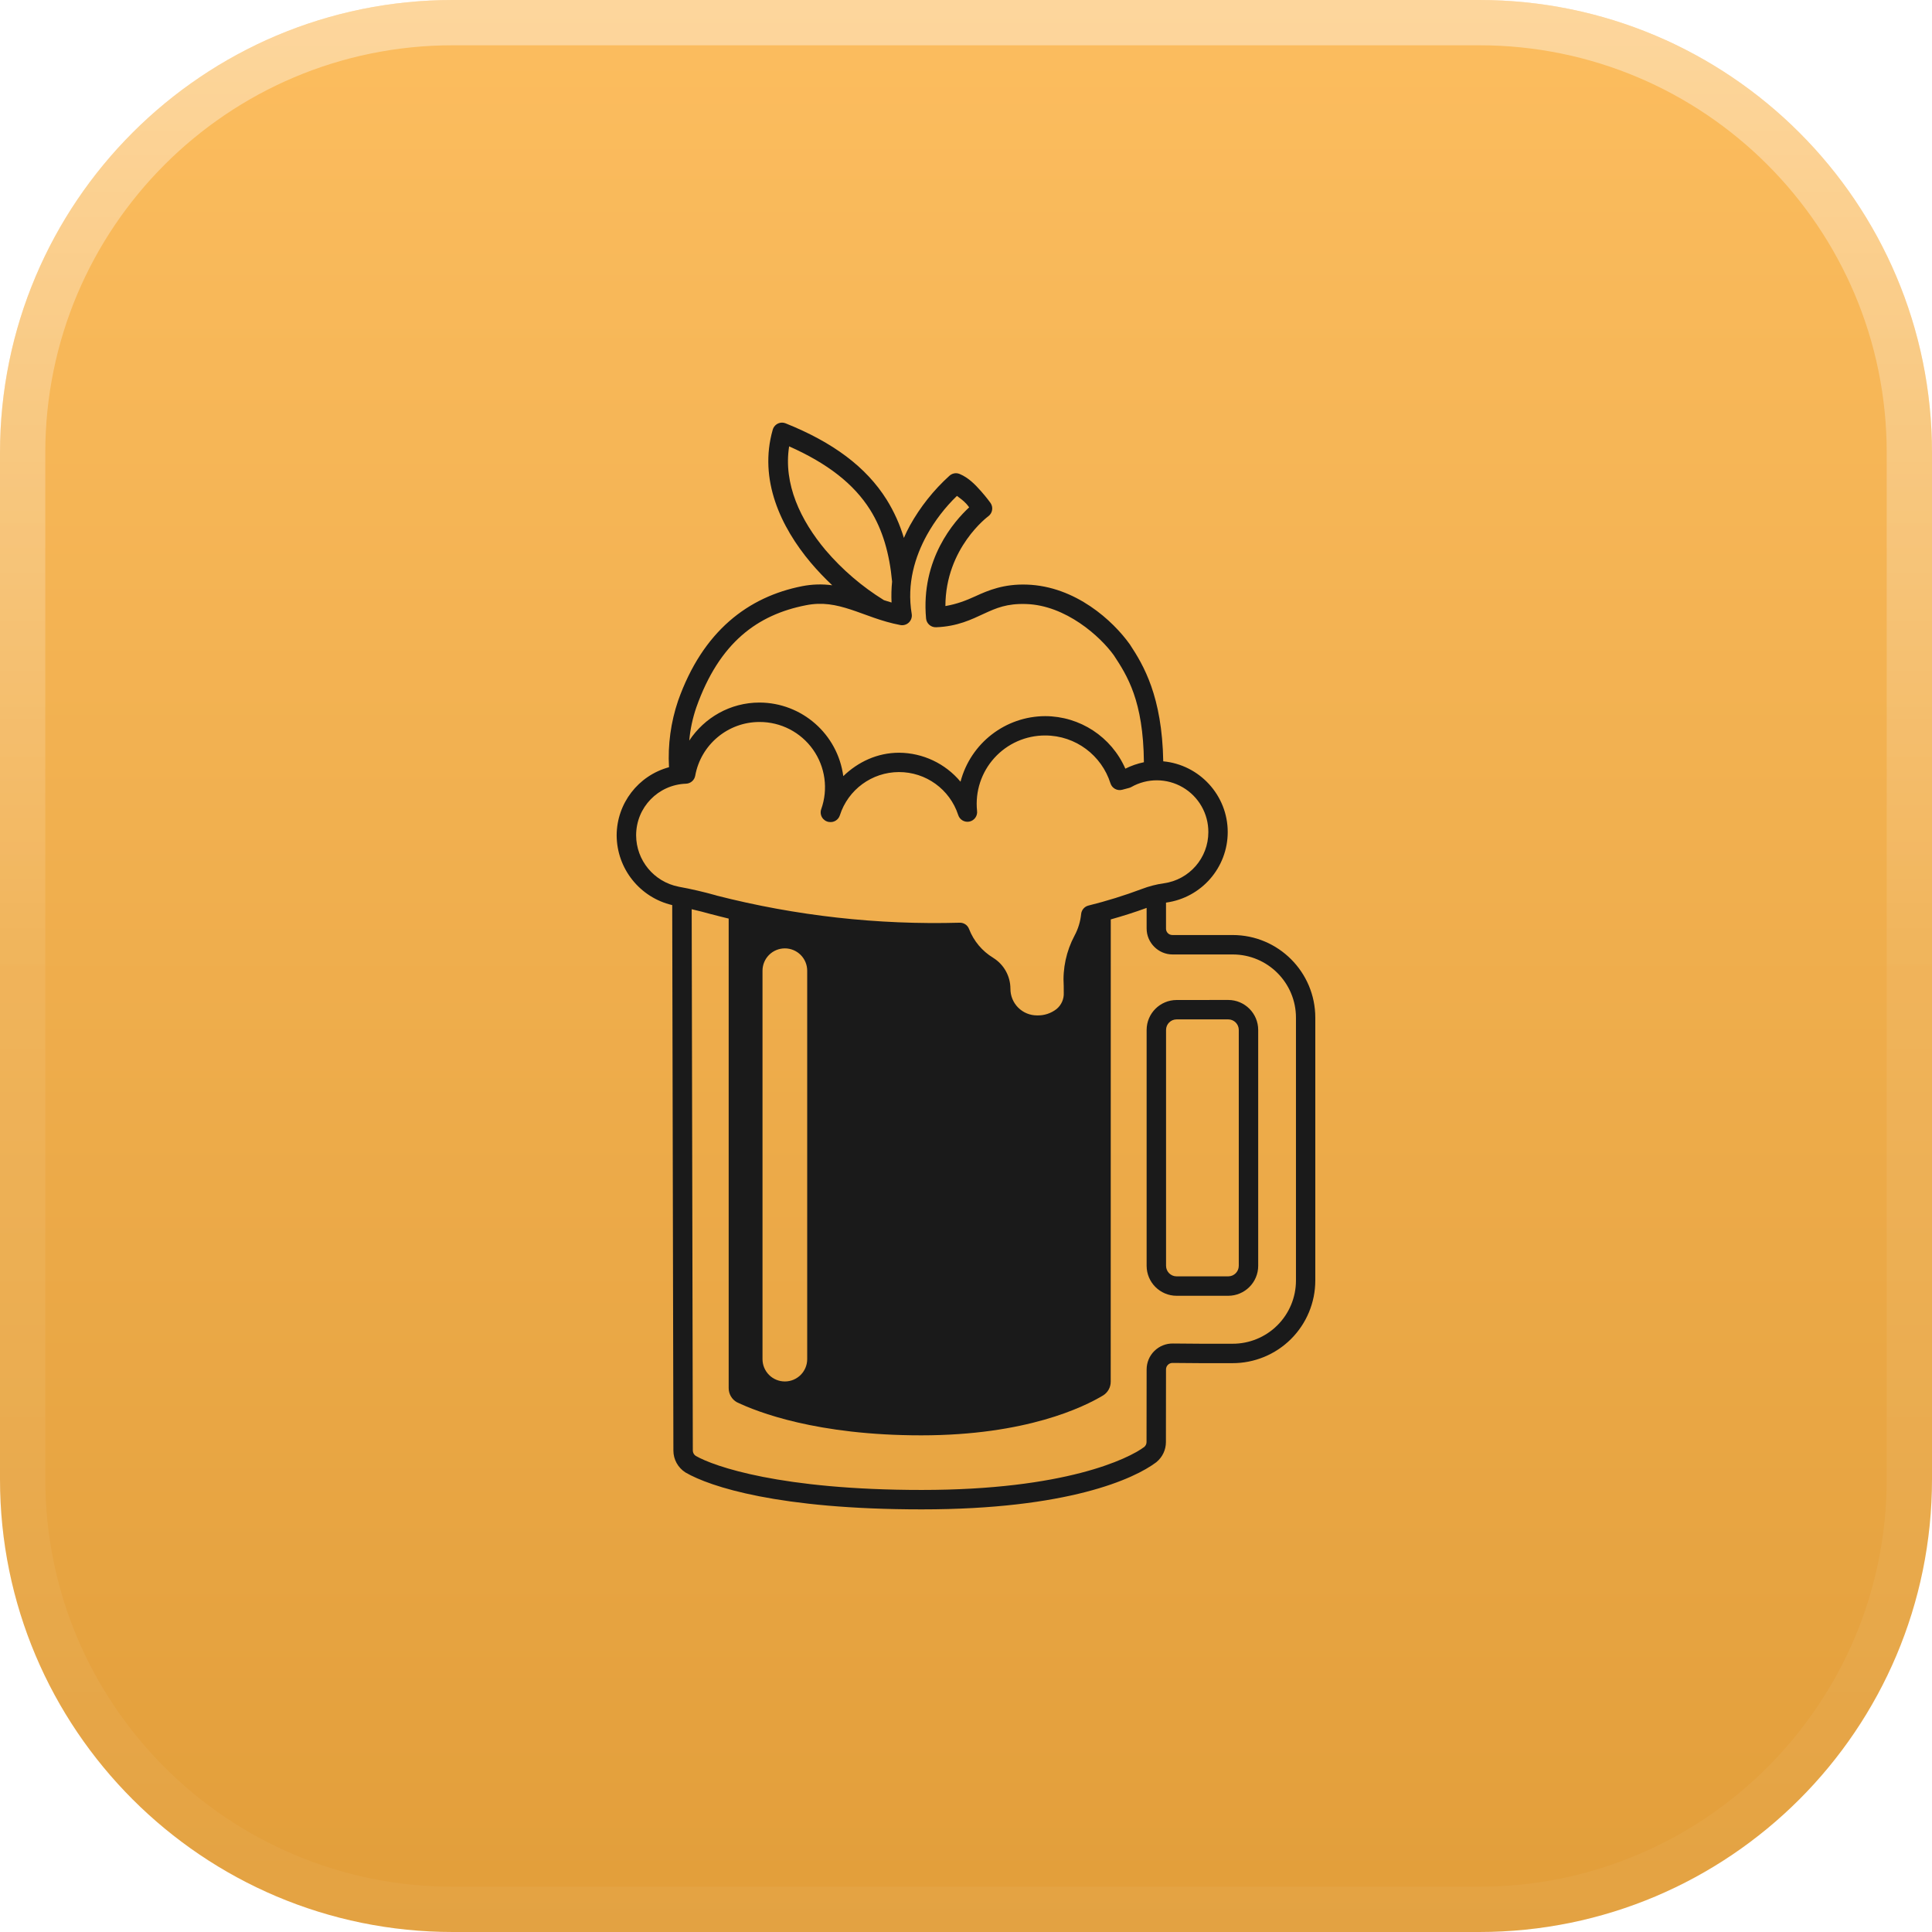
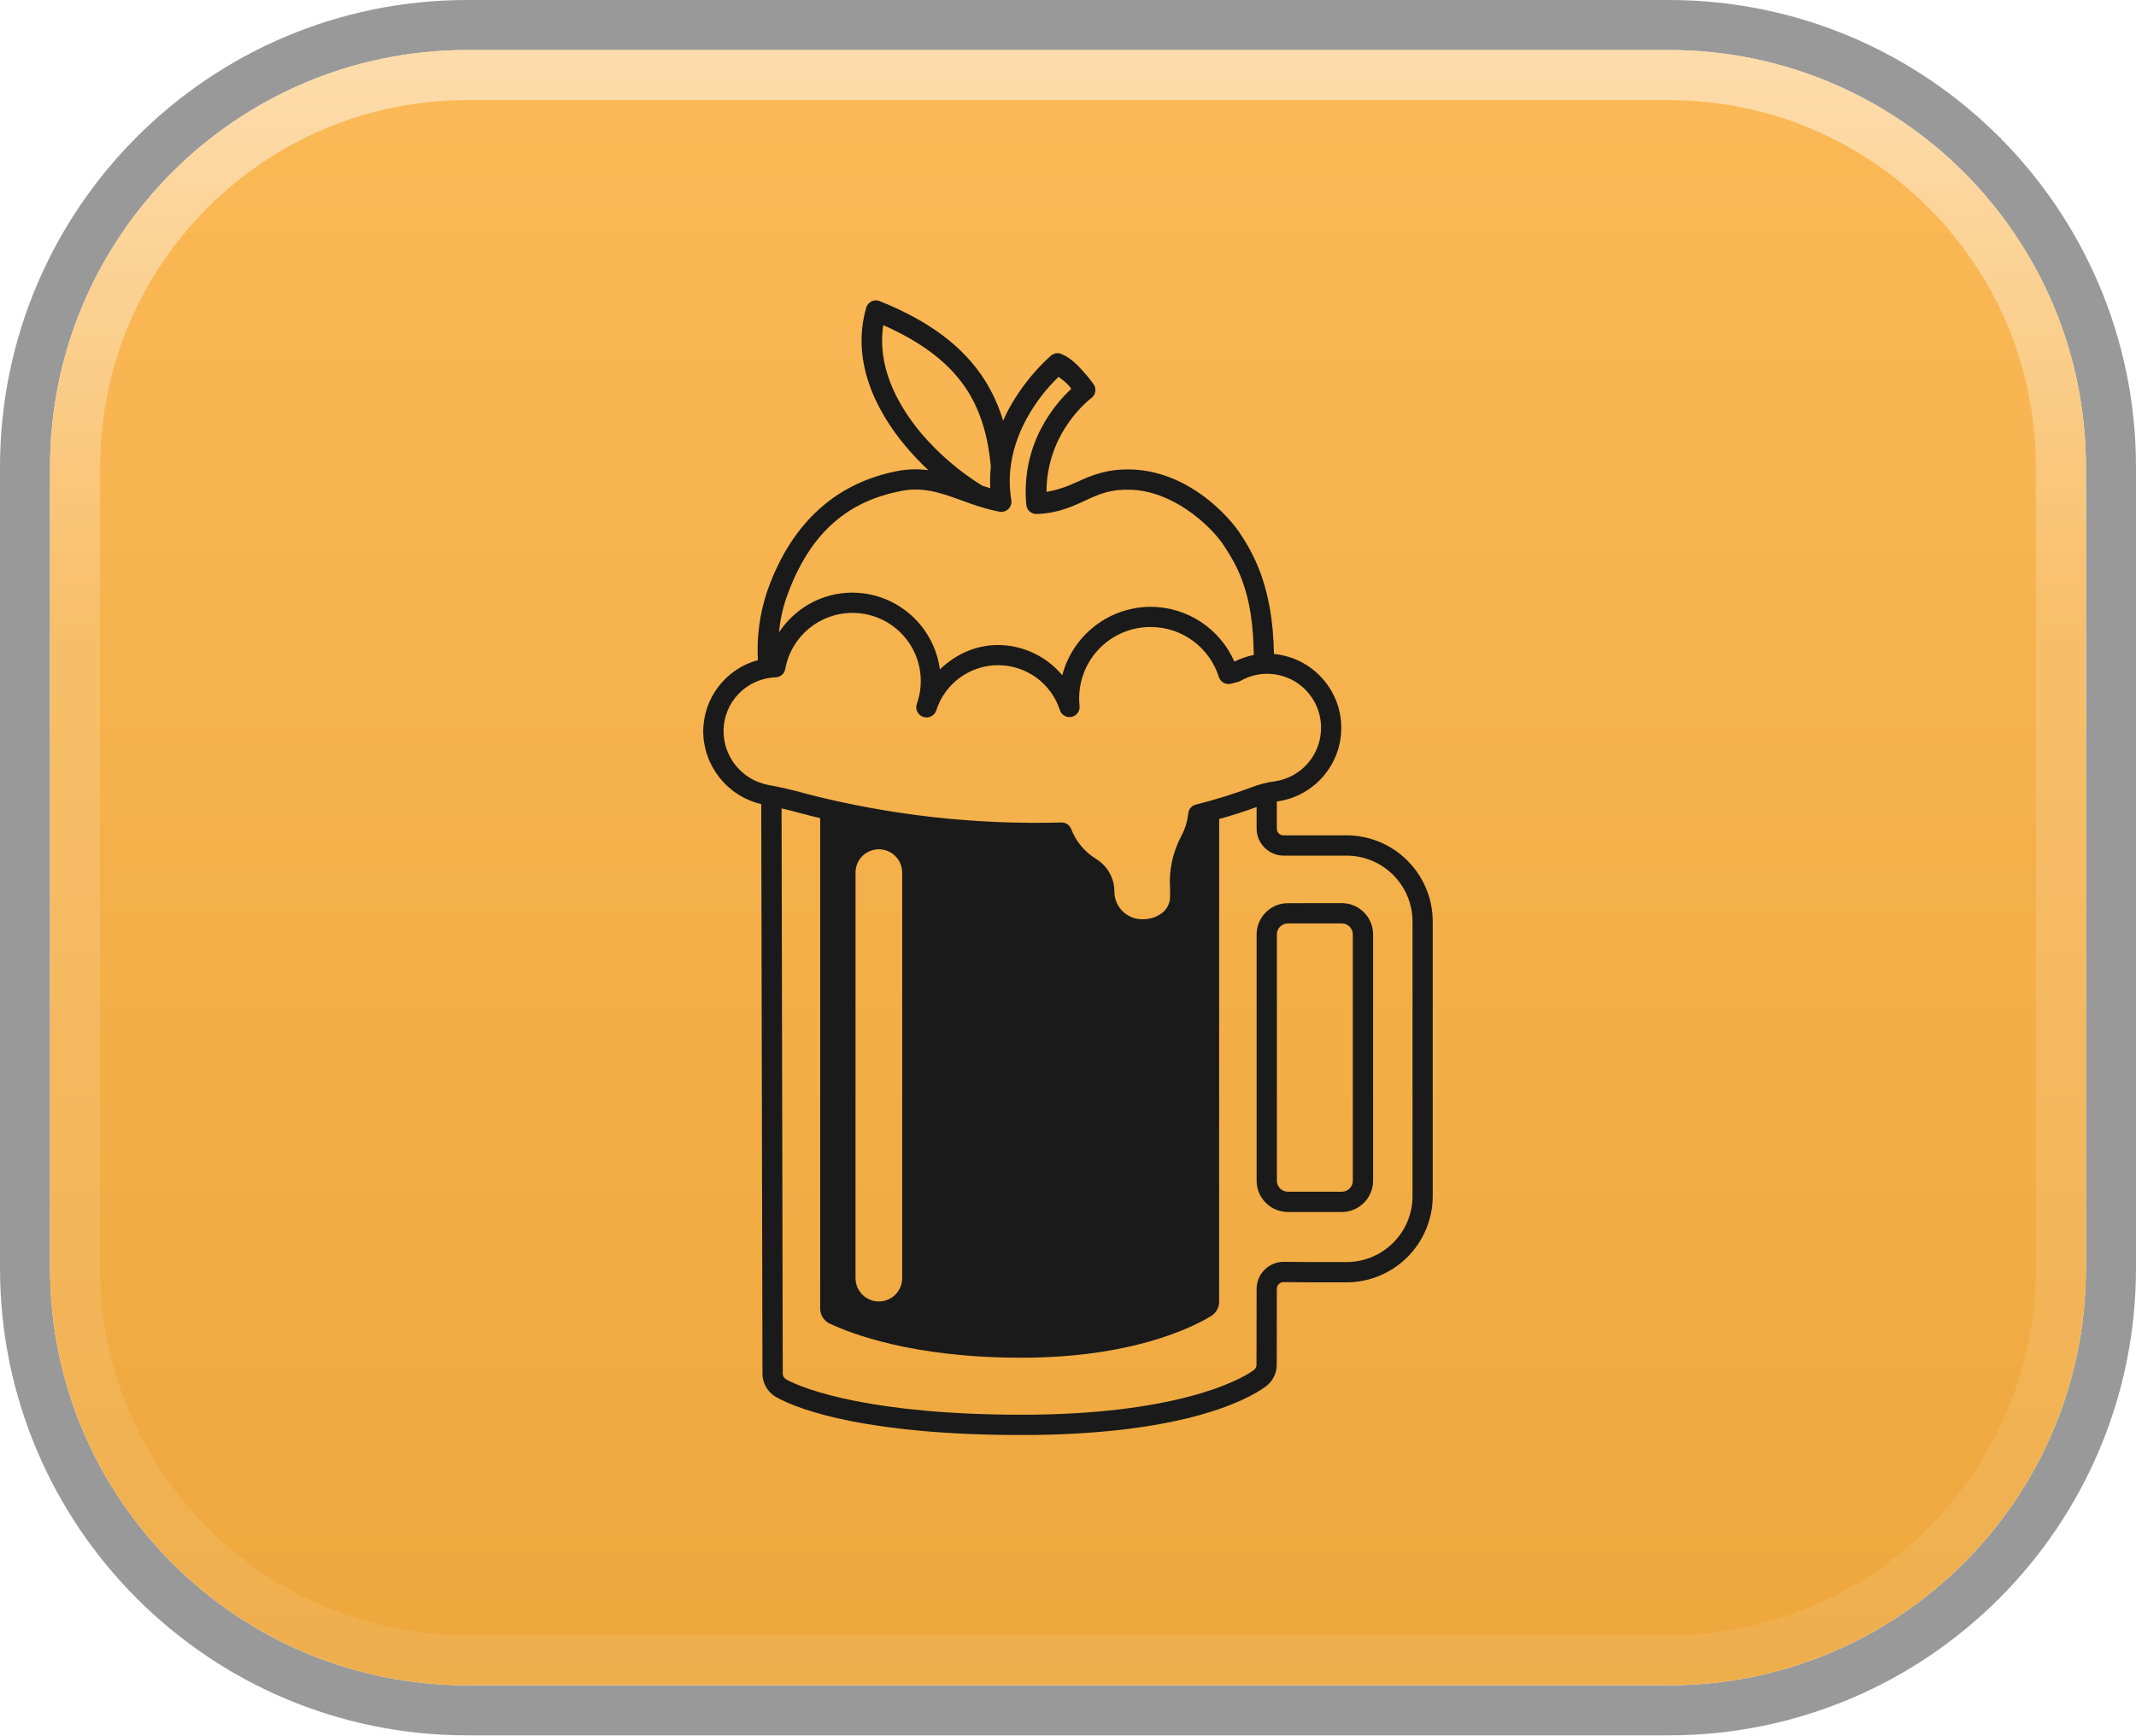
- <svg xmlns="http://www.w3.org/2000/svg" viewBox="0 0 64 64" width="64" height="64">
+ <svg xmlns="http://www.w3.org/2000/svg" viewBox="0 0 64 52" width="64" height="52">
  <defs>
    <linearGradient id="fill" x1="0" y1="0" x2="0" y2="1">
-       <stop offset="0" stop-color="#fcbd5f" />
-       <stop offset="1" stop-color="#e29e3a" />
+       <stop offset="0" stop-color="#fbb957" />
+       <stop offset="1" stop-color="#eea73d" />
    </linearGradient>
    <linearGradient id="edge" x1="0" y1="0" x2="0" y2="1">
-       <stop offset="0" stop-color="#ffffff" stop-opacity="0.38" />
-       <stop offset="0.5" stop-color="#ffffff" stop-opacity="0.08" />
-       <stop offset="1" stop-color="#ffffff" stop-opacity="0.04" />
+       <stop offset="0" stop-color="#ffffff" stop-opacity="0.5" />
+       <stop offset="0.35" stop-color="#ffffff" stop-opacity="0.16" />
+       <stop offset="1" stop-color="#ffffff" stop-opacity="0.08" />
    </linearGradient>
  </defs>
-   <rect x="0" y="0" width="64" height="64" rx="15" fill="url(#fill)" />
-   <rect x="0.75" y="0.75" width="62.5" height="62.5" rx="14.25" fill="none" stroke="url(#edge)" stroke-width="1.5" />
+   <rect x="0.75" y="0.75" width="62.5" height="50.5" rx="13.25" fill="none" stroke="#000000" stroke-opacity="0.4" stroke-width="1.5" />
+   <rect x="1.5" y="1.5" width="61" height="49" rx="12.5" fill="url(#fill)" />
+   <rect x="2.25" y="2.25" width="59.5" height="47.5" rx="11.75" fill="none" stroke="url(#edge)" stroke-width="1.5" />
  <g fill="#1a1a1a" color="#1a1a1a">
-     <svg x="14" y="14" width="36" height="36" viewBox="0 0 24 24">
+     <svg x="15" y="9" width="34" height="34" viewBox="0 0 24 24">
      <path d="M7.938 0a.214.214 0 0 0-.206.156c-.316 1.104.179 2.15.838 2.935.153.181.313.347.476.501a2.039 2.039 0 0 0-.665.02c-1.184.233-2.193.985-2.74 2.532a3.893 3.893 0 0 0-.2 1.466 1.565 1.565 0 0 0-1.156 1.504 1.59 1.59 0 0 0 1.227 1.541l.026 12.046c0 .195.1.377.264.482a.214.214 0 0 0 .008.005c.537.31 2.047.812 5.21.812 3.238 0 4.7-.678 5.181-1.04a.214.214 0 0 0 .008-.007.571.571 0 0 0 .206-.439c.002-.344.002-1.136.002-1.604a.143.143 0 0 1 .147-.144c.397.006.869.006 1.318.005a1.826 1.826 0 0 0 1.832-1.825v-5.804a1.826 1.826 0 0 0-1.825-1.826H16.56a.14.14 0 0 1-.143-.144V10.6h.007v-.001a1.573 1.573 0 0 0 1.356-1.556c0-.816-.627-1.489-1.424-1.563-.025-1.438-.437-2.126-.736-2.58a.214.214 0 0 0-.005-.007c-.364-.51-1.193-1.282-2.275-1.316-.503-.016-.842.124-1.125.254-.217.1-.42.177-.67.22.002-1.286.945-1.981.945-1.981a.214.214 0 0 0 .05-.298s-.087-.122-.21-.26c-.121-.136-.269-.294-.47-.378a.214.214 0 0 0-.079-.017.214.214 0 0 0-.145.055 4.308 4.308 0 0 0-.875 1.101 3.42 3.42 0 0 0-.133.273 3.497 3.497 0 0 0-.381-.846C9.794.978 9.063.436 8.017.016A.214.214 0 0 0 7.939 0zm.156.524c.85.378 1.43.83 1.79 1.403.274.438.426.962.484 1.584a3.07 3.07 0 0 0-.012.462 6.897 6.897 0 0 1-.168-.052 5.487 5.487 0 0 1-1.29-1.106c-.551-.657-.935-1.46-.804-2.291zM11.8 1.618c.07.054.141.101.212.18.034.039.032.04.058.073-.332.308-1.07 1.144-.952 2.453a.214.214 0 0 0 .222.195c.469-.017.782-.172 1.056-.299.273-.126.508-.228.931-.214.875.027 1.639.715 1.939 1.134.295.449.65 1 .663 2.36a1.66 1.66 0 0 0-.41.142 1.938 1.938 0 0 0-1.77-1.16 1.94 1.94 0 0 0-1.87 1.448 1.783 1.783 0 0 0-1.356-.64c-.484 0-.91.205-1.233.517a1.873 1.873 0 0 0-1.85-1.625c-.649 0-1.218.335-1.552.84a3.1 3.1 0 0 1 .157-.735c.51-1.437 1.355-2.045 2.42-2.254.367-.073.664-.011.99.095.325.106.671.262 1.094.342a.214.214 0 0 0 .252-.245c-.112-.67.073-1.266.336-1.744a3.71 3.71 0 0 1 .663-.863zM7.44 6.611a1.442 1.442 0 0 1 1.363 1.925.214.214 0 0 0 .168.283h.005a.214.214 0 0 0 .238-.146 1.373 1.373 0 0 1 2.613-.01.214.214 0 0 0 .417-.09 1.509 1.509 0 0 1 1.504-1.664c.678 0 1.249.445 1.442 1.056a.214.214 0 0 0 .259.143l.15-.04a.214.214 0 0 0 .051-.02 1.139 1.139 0 0 1 1.702.995 1.14 1.14 0 0 1-.985 1.131.214.214 0 0 0-.001 0 2.215 2.215 0 0 0-.485.126 10.65 10.65 0 0 1-1.176.365.214.214 0 0 0-.162.186 1.276 1.276 0 0 1-.146.478 2.07 2.07 0 0 0-.239 1.111l.001.151a.438.438 0 0 1-.16.36.665.665 0 0 1-.43.14.586.586 0 0 1-.588-.59.803.803 0 0 0-.38-.681.214.214 0 0 0-.002-.002c-.24-.145-.43-.37-.532-.636a.214.214 0 0 0-.207-.138 19.469 19.469 0 0 1-5.37-.6l-.003-.002a9.007 9.007 0 0 0-.838-.194h.003a1.16 1.16 0 0 1-.937-1.134c0-.619.488-1.118 1.101-1.14a.214.214 0 0 0 .204-.176 1.443 1.443 0 0 1 1.42-1.187zm8.549 4.106v.455c0 .314.259.573.572.573h1.329a1.397 1.397 0 0 1 1.397 1.397v5.804a1.396 1.396 0 0 1-1.402 1.396.214.214 0 0 0-.002 0c-.448.002-.918 0-1.31-.005a.573.573 0 0 0-.584.573c0 .468 0 1.262-.002 1.603a.214.214 0 0 0 0 .001c0 .042-.019.08-.05.107-.346.26-1.75.95-4.915.95-3.107 0-4.587-.52-4.99-.752a.143.143 0 0 1-.065-.118l-.025-11.955c.145.033.288.07.431.11a.214.214 0 0 0 .003 0c.115.031.246.064.383.097v10.37c0 .129.069.247.18.31.453.217 1.767.732 4.071.732 2.32 0 3.595-.626 4.022-.884a.357.357 0 0 0 .164-.3l.001-10.21c.267-.075.531-.158.792-.254zm-7.99.894a.493.493 0 0 1 .494.493v8.578a.493.493 0 0 1-.493.493.493.493 0 0 1-.494-.493v-8.578A.493.493 0 0 1 8 11.611zm8.652 1.14a.663.663 0 0 0-.662.662v5.208a.663.663 0 0 0 .662.662h1.14a.663.663 0 0 0 .662-.662v-5.209a.663.663 0 0 0-.662-.662zm0 .428h1.14a.233.233 0 0 1 .233.233v5.21a.233.233 0 0 1-.233.232h-1.14a.233.233 0 0 1-.233-.233v-5.209a.233.233 0 0 1 .233-.233z" />
    </svg>
  </g>
</svg>
